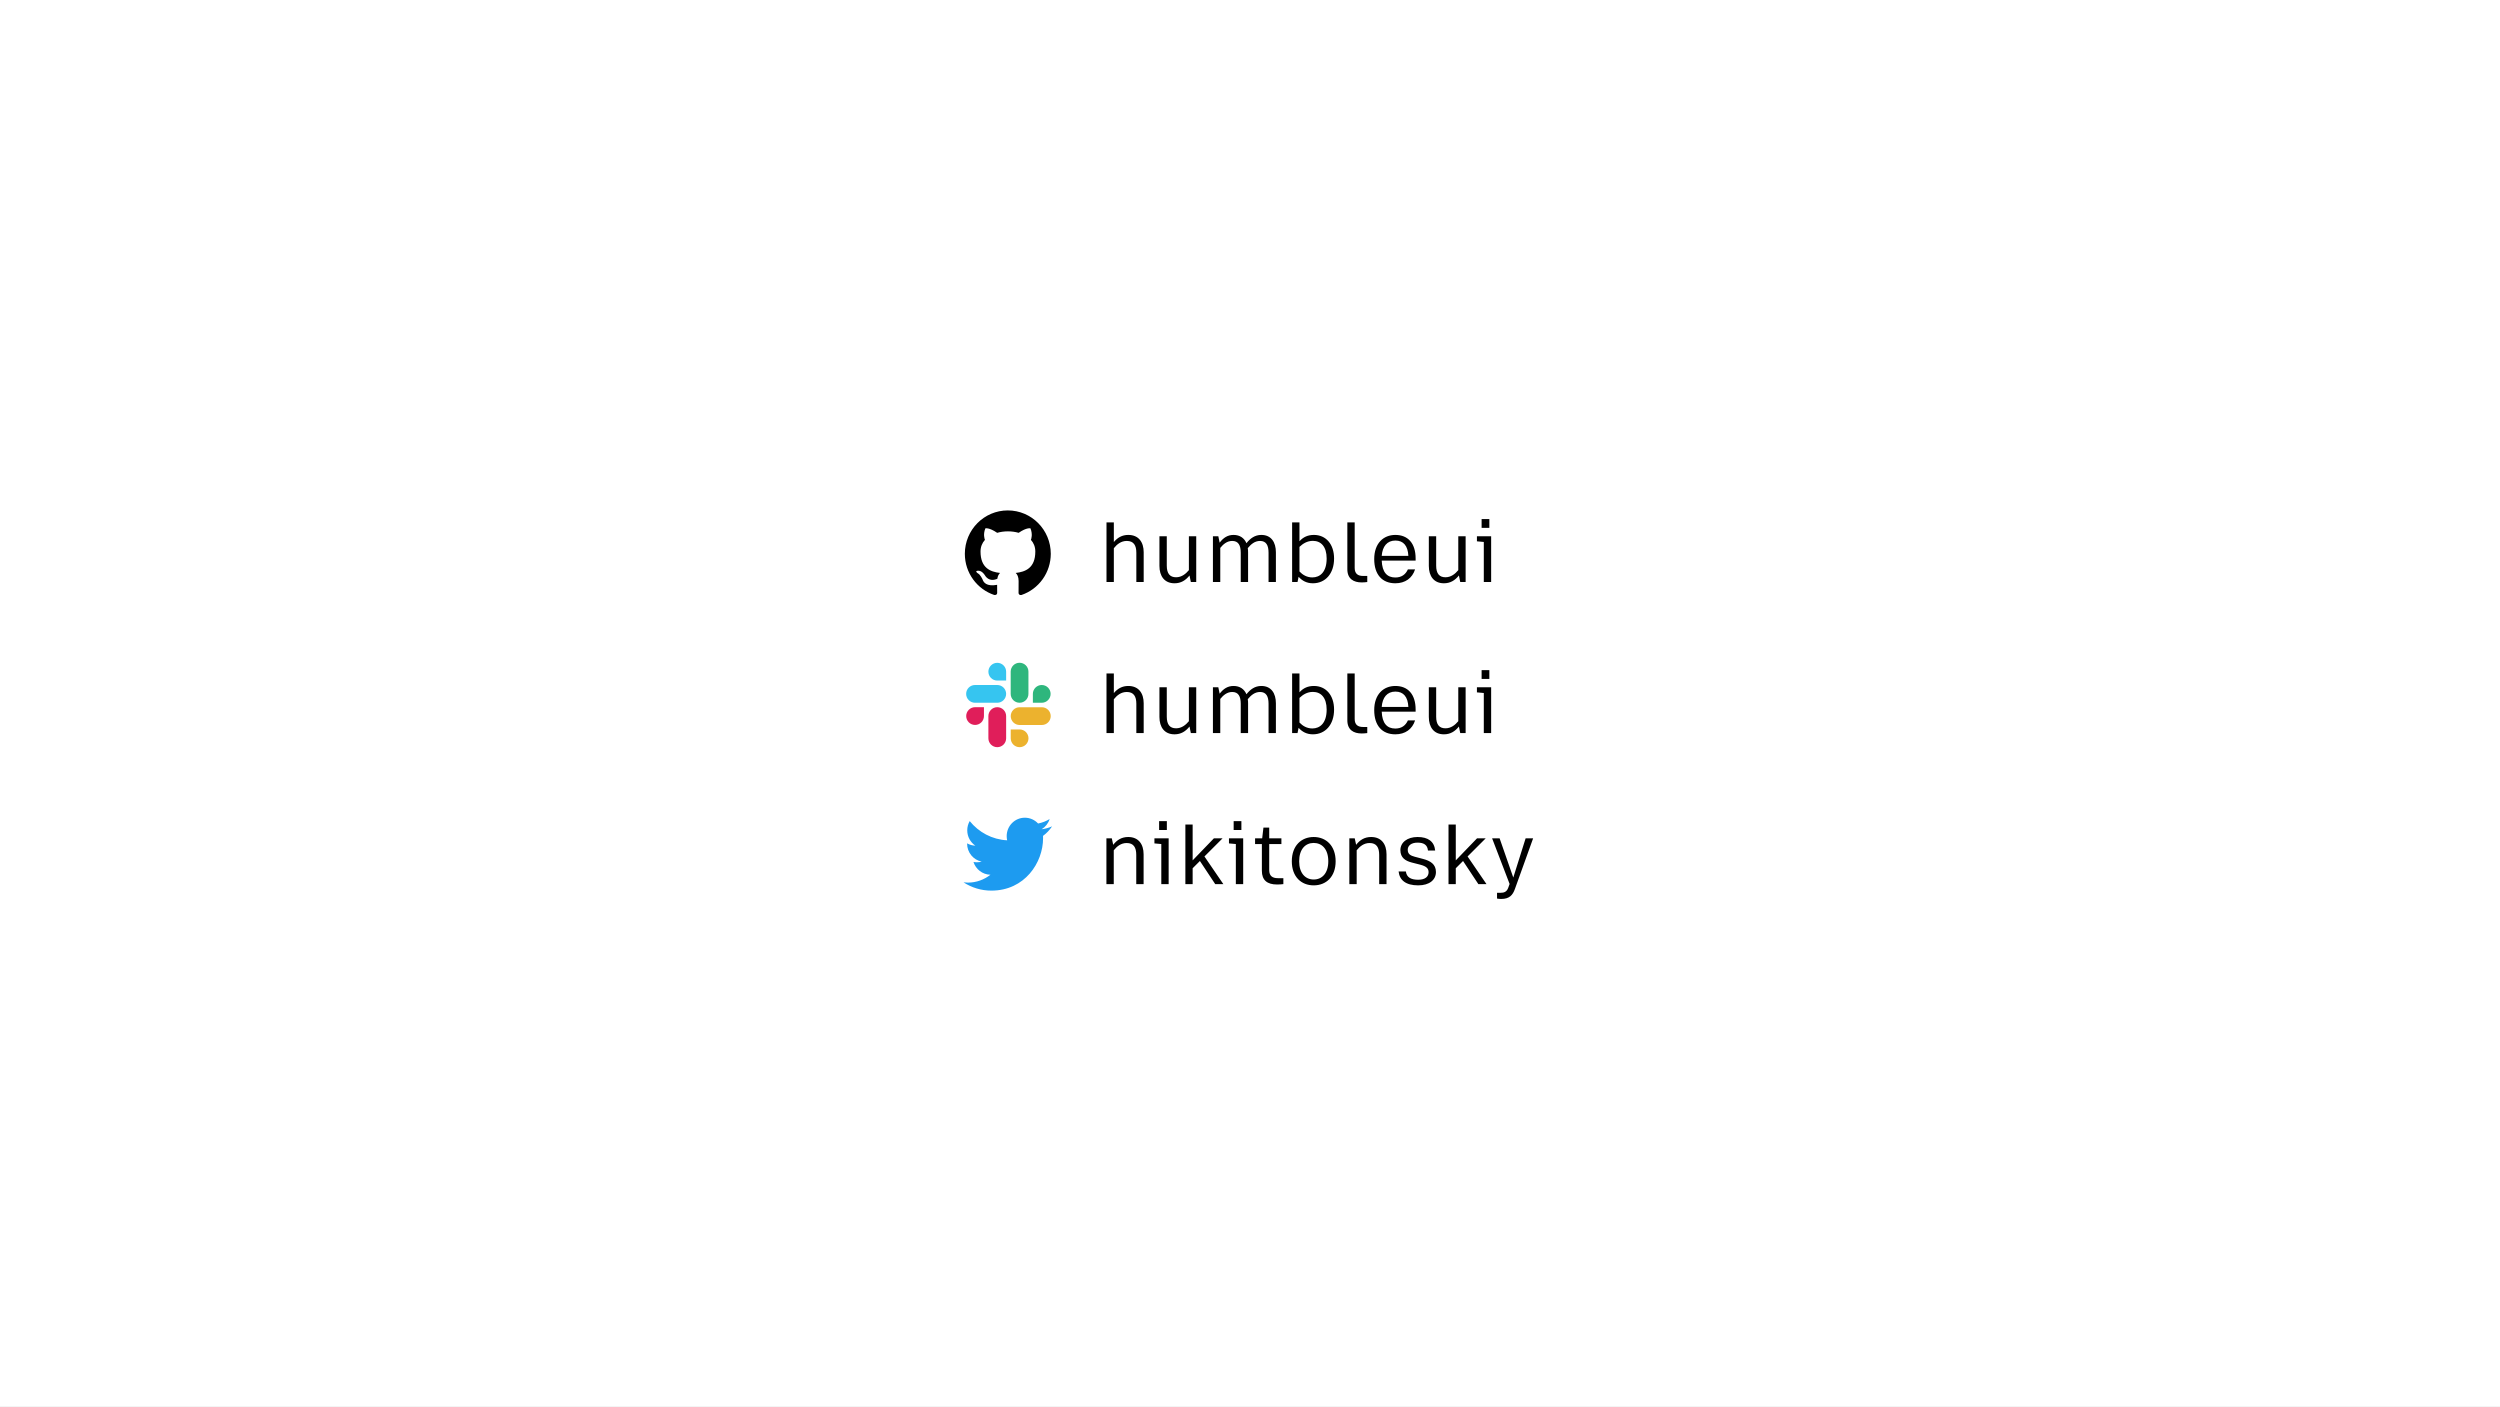
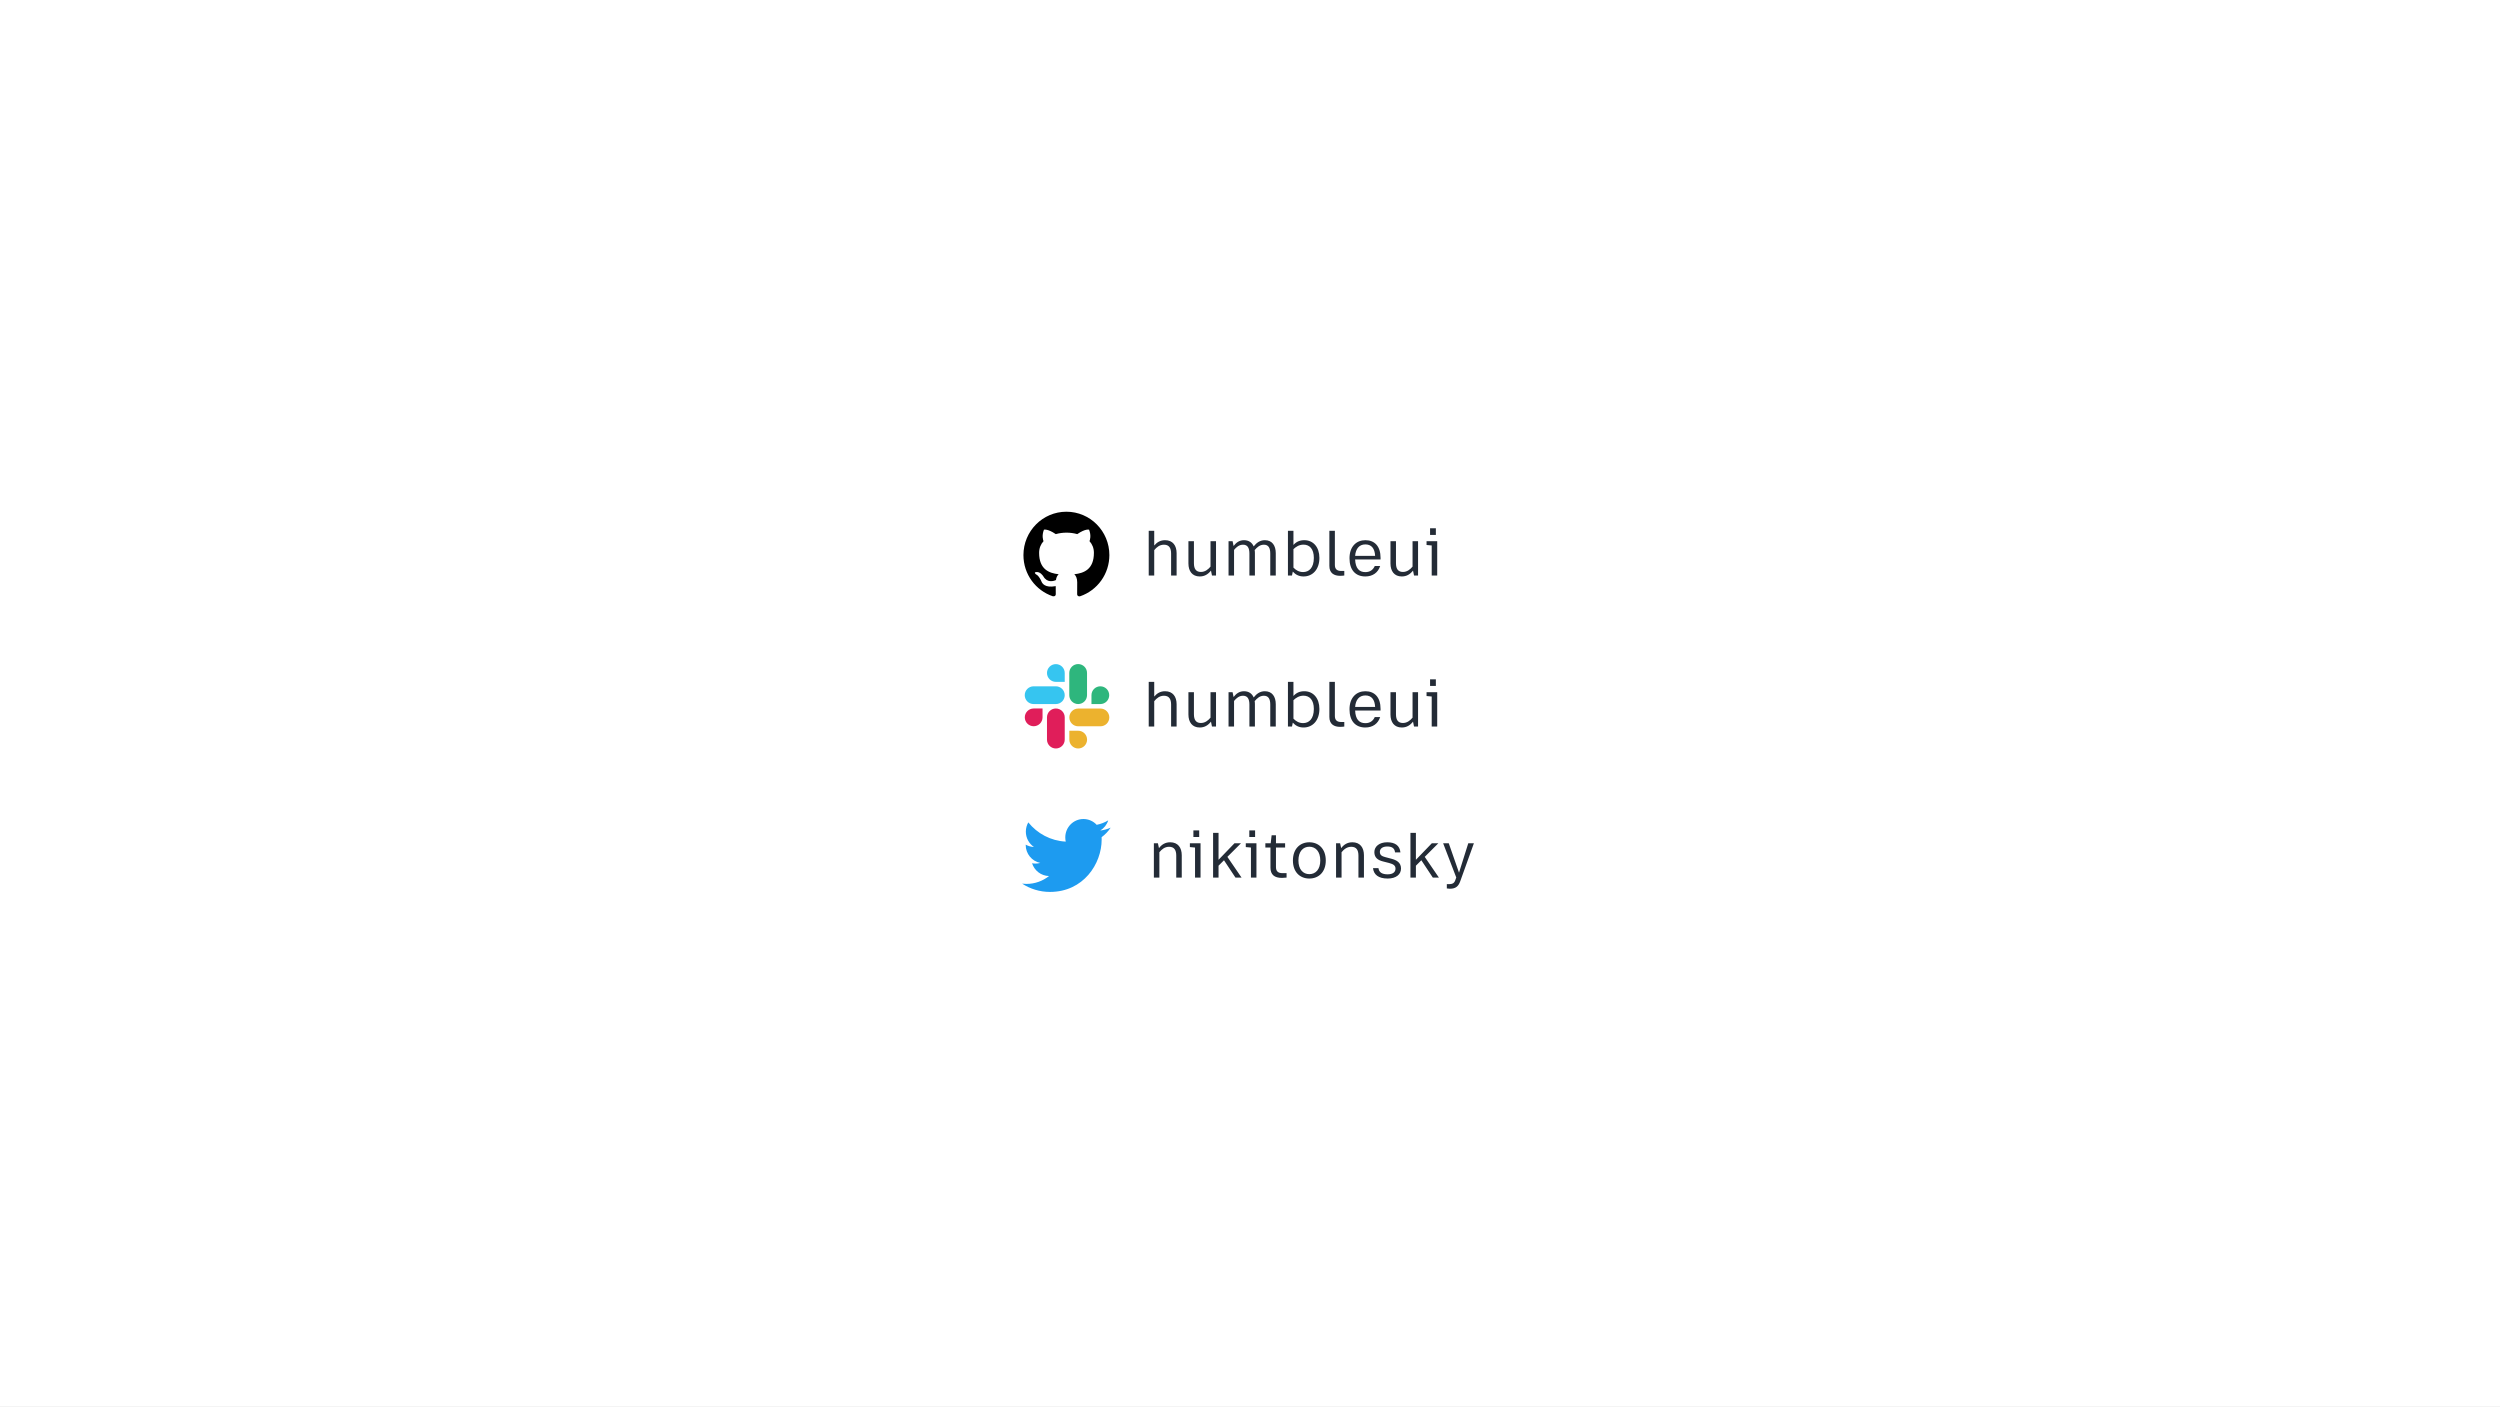
<svg xmlns="http://www.w3.org/2000/svg" width="1920" height="1080" viewBox="0 0 1920 1080" fill="none">
  <rect width="1920" height="1080" fill="white" />
-   <path d="M808 634.631C805.499 635.753 802.813 636.512 799.989 636.855C802.87 635.107 805.08 632.333 806.122 629.032C803.427 630.652 800.441 631.83 797.264 632.461C794.718 629.718 791.094 628 787.081 628C779.379 628 773.132 634.33 773.132 642.141C773.132 643.246 773.257 644.32 773.491 645.358C761.892 644.766 751.617 639.137 744.735 630.585C743.537 632.679 742.848 635.107 742.848 637.692C742.848 642.596 745.313 646.927 749.053 649.46C746.765 649.385 744.615 648.75 742.734 647.691V647.873C742.734 654.722 747.541 660.437 753.926 661.735C752.752 662.057 751.521 662.227 750.251 662.227C749.353 662.227 748.475 662.142 747.625 661.978C749.401 667.592 754.552 671.683 760.658 671.792C755.881 675.585 749.865 677.846 743.33 677.846C742.204 677.846 741.093 677.779 740 677.649C746.175 681.663 753.507 684 761.383 684C787.048 684 801.079 662.461 801.079 643.78C801.079 643.173 801.064 642.56 801.037 641.953C803.762 639.956 806.128 637.471 807.994 634.64L808 634.631Z" fill="#1D9BF0" />
-   <path d="M866.467 642.82C861.487 642.82 857.827 645.04 854.947 648.82L853.867 643.84H849.727V679H855.367V653.02C857.827 649.96 860.947 647.44 865.327 647.44C870.607 647.44 872.647 650.86 872.647 656.5V679H878.287V656.14C878.287 648.34 874.387 642.82 866.467 642.82ZM890.202 630.64V637.42H896.142V630.64H890.202ZM897.522 643.84H886.602V647.74L891.882 648.22V679H897.522V643.84ZM939.531 679L925.011 657.76L938.931 643.84H932.271L915.951 660.76V633.22H910.371V679H915.951V666.82L921.531 661.24L933.291 679H939.531ZM947.448 630.64V637.42H953.388V630.64H947.448ZM954.768 643.84H943.848V647.74L949.128 648.22V679H954.768V643.84ZM981.417 674.44C977.037 674.44 974.757 672.58 974.757 668.26V648.22H984.117V643.84H974.757V635.62H970.317L969.357 643.84H963.897V648.22H969.117V668.74C969.117 676.06 973.257 679.3 980.817 679.3C982.437 679.3 984.237 679.18 985.617 679V674.44H981.417ZM1008.91 679.96C1018.45 679.96 1025.77 673.36 1025.77 661.48C1025.77 649.48 1018.39 642.82 1008.91 642.82C999.493 642.82 992.113 649.42 992.113 661.48C992.113 673.36 999.373 679.96 1008.91 679.96ZM1008.91 675.46C1002.55 675.46 997.753 670.66 997.753 661.48C997.753 652.18 1002.55 647.38 1008.91 647.38C1015.33 647.38 1020.13 652.18 1020.13 661.48C1020.13 670.66 1015.33 675.46 1008.91 675.46ZM1053.03 642.82C1048.05 642.82 1044.39 645.04 1041.51 648.82L1040.43 643.84H1036.29V679H1041.93V653.02C1044.39 649.96 1047.51 647.44 1051.89 647.44C1057.17 647.44 1059.21 650.86 1059.21 656.5V679H1064.85V656.14C1064.85 648.34 1060.95 642.82 1053.03 642.82ZM1089.18 679.96C1097.82 679.96 1102.8 675.7 1102.8 669.7C1102.8 663.64 1098.42 661.12 1092.96 659.68L1086.6 658C1083.66 657.16 1081.14 656.26 1081.14 652.6C1081.14 649.48 1083.78 647.14 1088.7 647.14C1093.5 647.14 1096.26 648.88 1096.68 653.2H1102.2C1101.54 646.24 1096.74 642.82 1088.7 642.82C1080.66 642.82 1075.5 647.08 1075.5 652.9C1075.5 658.84 1079.46 661.18 1084.32 662.44L1090.68 664.06C1095.24 665.26 1097.16 666.82 1097.16 669.82C1097.16 673.18 1094.64 675.64 1089.18 675.64C1083.54 675.64 1080.3 673.78 1079.7 669.28H1074.12C1074.84 676 1079.7 679.96 1089.18 679.96ZM1141.62 679L1127.1 657.76L1141.02 643.84H1134.36L1118.04 660.76V633.22H1112.46V679H1118.04V666.82L1123.62 661.24L1135.38 679H1141.62ZM1152.9 690.4C1159.2 690.4 1161.78 687.46 1163.46 682.72L1177.44 643.84H1171.68L1162.2 673.96L1151.7 643.84H1145.94L1159.38 678.88L1158.3 681.88C1157.16 685 1155 685.66 1152.54 685.66H1149.72V690.1C1150.56 690.28 1151.82 690.4 1152.9 690.4Z" fill="black" />
-   <path fill-rule="evenodd" clip-rule="evenodd" d="M774 392C755.767 392 741 406.912 741 425.322C741 440.067 750.446 452.521 763.564 456.936C765.214 457.228 765.832 456.228 765.832 455.354C765.832 454.562 765.791 451.938 765.791 449.147C757.5 450.688 755.355 447.106 754.695 445.232C754.324 444.274 752.715 441.317 751.312 440.525C750.157 439.9 748.507 438.359 751.271 438.318C753.87 438.276 755.726 440.733 756.345 441.733C759.315 446.773 764.059 445.357 765.956 444.482C766.245 442.316 767.111 440.858 768.06 440.025C760.717 439.192 753.045 436.318 753.045 423.573C753.045 419.949 754.324 416.95 756.428 414.617C756.098 413.784 754.942 410.369 756.757 405.787C756.757 405.787 759.521 404.912 765.832 409.203C768.472 408.453 771.278 408.078 774.083 408.078C776.888 408.078 779.693 408.453 782.333 409.203C788.644 404.871 791.408 405.787 791.408 405.787C793.223 410.369 792.068 413.784 791.738 414.617C793.841 416.95 795.12 419.907 795.12 423.573C795.12 436.36 787.406 439.192 780.064 440.025C781.26 441.067 782.291 443.066 782.291 446.19C782.291 450.647 782.25 454.229 782.25 455.354C782.25 456.228 782.869 457.27 784.519 456.936C791.07 454.703 796.762 450.452 800.795 444.781C804.828 439.109 806.998 432.304 807 425.322C807 406.912 792.233 392 774 392Z" fill="black" />
-   <path d="M866.529 410.82C861.789 410.82 858.309 412.86 855.429 416.28V401.22H849.789V447H855.429V421.02C857.889 417.96 861.009 415.44 865.389 415.44C870.669 415.44 872.709 418.86 872.709 424.5V447H878.349V424.14C878.349 416.34 874.449 410.82 866.529 410.82ZM913.065 437.88C910.665 440.76 907.485 443.34 903.225 443.34C898.545 443.34 896.085 440.58 896.085 434.4V411.84H890.445V434.64C890.445 442.5 894.345 447.96 902.025 447.96C906.945 447.96 910.545 445.74 913.545 441.96L914.565 447H918.705V411.84H913.065V437.88ZM968.727 410.82C963.747 410.82 960.207 413.46 957.267 417.18C955.587 413.28 952.287 410.82 947.367 410.82C942.807 410.82 939.507 413.04 936.687 416.76L935.667 411.84H931.527V447H937.167V420.78C939.507 417.9 942.387 415.44 946.347 415.44C951.027 415.44 952.887 418.74 952.887 424.5V447H958.527V424.14C958.527 423 958.467 421.98 958.287 420.96C960.687 418.08 963.567 415.44 967.707 415.44C972.447 415.44 974.247 418.8 974.247 424.5V447H979.887V424.14C979.887 416.4 976.227 410.82 968.727 410.82ZM1009.09 410.82C1004.53 410.82 1000.93 412.38 997.988 415.68V401.22H992.348V447H996.488L997.328 442.98C1000.03 445.98 1003.51 447.96 1008.31 447.96C1017.79 447.96 1024.57 440.64 1024.57 428.94C1024.57 417.96 1018.33 410.82 1009.09 410.82ZM1007.89 443.46C1003.69 443.46 1000.45 441.48 997.988 438.9V420C1000.57 417.54 1003.87 415.38 1008.31 415.38C1014.49 415.38 1018.87 419.76 1018.87 428.94C1018.87 439.32 1013.77 443.46 1007.89 443.46ZM1046.76 442.32C1042.98 442.32 1040.4 440.7 1040.4 436.2V401.22H1034.76V437.04C1034.7 444.6 1039.62 447.3 1045.74 447.3C1047.36 447.3 1048.5 447.18 1050.06 447V442.32H1046.76ZM1087.2 428.94C1087.2 417.12 1081.2 410.82 1071.66 410.82C1062.48 410.82 1055.4 417.24 1055.4 429.36C1055.4 441.36 1061.58 447.96 1071.6 447.96C1079.22 447.96 1084.62 444 1086.78 437.28H1081.26C1079.46 441.3 1076.28 443.52 1071.6 443.52C1065.3 443.52 1061.52 439.56 1061.16 430.56H1087.2V428.94ZM1061.16 426.9C1061.7 419.7 1065.24 415.14 1071.66 415.14C1077.96 415.14 1081.26 419.34 1081.62 426.9H1061.16ZM1119.96 437.88C1117.56 440.76 1114.38 443.34 1110.12 443.34C1105.44 443.34 1102.98 440.58 1102.98 434.4V411.84H1097.34V434.64C1097.34 442.5 1101.24 447.96 1108.92 447.96C1113.84 447.96 1117.44 445.74 1120.44 441.96L1121.46 447H1125.6V411.84H1119.96V437.88ZM1137.88 398.64V405.42H1143.82V398.64H1137.88ZM1145.2 411.84H1134.28V415.74L1139.56 416.22V447H1145.2V411.84Z" fill="black" />
-   <path d="M866.529 526.82C861.789 526.82 858.309 528.86 855.429 532.28V517.22H849.789V563H855.429V537.02C857.889 533.96 861.009 531.44 865.389 531.44C870.669 531.44 872.709 534.86 872.709 540.5V563H878.349V540.14C878.349 532.34 874.449 526.82 866.529 526.82ZM913.065 553.88C910.665 556.76 907.485 559.34 903.225 559.34C898.545 559.34 896.085 556.58 896.085 550.4V527.84H890.445V550.64C890.445 558.5 894.345 563.96 902.025 563.96C906.945 563.96 910.545 561.74 913.545 557.96L914.565 563H918.705V527.84H913.065V553.88ZM968.727 526.82C963.747 526.82 960.207 529.46 957.267 533.18C955.587 529.28 952.287 526.82 947.367 526.82C942.807 526.82 939.507 529.04 936.687 532.76L935.667 527.84H931.527V563H937.167V536.78C939.507 533.9 942.387 531.44 946.347 531.44C951.027 531.44 952.887 534.74 952.887 540.5V563H958.527V540.14C958.527 539 958.467 537.98 958.287 536.96C960.687 534.08 963.567 531.44 967.707 531.44C972.447 531.44 974.247 534.8 974.247 540.5V563H979.887V540.14C979.887 532.4 976.227 526.82 968.727 526.82ZM1009.09 526.82C1004.53 526.82 1000.93 528.38 997.988 531.68V517.22H992.348V563H996.488L997.328 558.98C1000.03 561.98 1003.51 563.96 1008.31 563.96C1017.79 563.96 1024.57 556.64 1024.57 544.94C1024.57 533.96 1018.33 526.82 1009.09 526.82ZM1007.89 559.46C1003.69 559.46 1000.45 557.48 997.988 554.9V536C1000.57 533.54 1003.87 531.38 1008.31 531.38C1014.49 531.38 1018.87 535.76 1018.87 544.94C1018.87 555.32 1013.77 559.46 1007.89 559.46ZM1046.76 558.32C1042.98 558.32 1040.4 556.7 1040.4 552.2V517.22H1034.76V553.04C1034.7 560.6 1039.62 563.3 1045.74 563.3C1047.36 563.3 1048.5 563.18 1050.06 563V558.32H1046.76ZM1087.2 544.94C1087.2 533.12 1081.2 526.82 1071.66 526.82C1062.48 526.82 1055.4 533.24 1055.4 545.36C1055.4 557.36 1061.58 563.96 1071.6 563.96C1079.22 563.96 1084.62 560 1086.78 553.28H1081.26C1079.46 557.3 1076.28 559.52 1071.6 559.52C1065.3 559.52 1061.52 555.56 1061.16 546.56H1087.2V544.94ZM1061.16 542.9C1061.7 535.7 1065.24 531.14 1071.66 531.14C1077.96 531.14 1081.26 535.34 1081.62 542.9H1061.16ZM1119.96 553.88C1117.56 556.76 1114.38 559.34 1110.12 559.34C1105.44 559.34 1102.98 556.58 1102.98 550.4V527.84H1097.34V550.64C1097.34 558.5 1101.24 563.96 1108.92 563.96C1113.84 563.96 1117.44 561.74 1120.44 557.96L1121.46 563H1125.6V527.84H1119.96V553.88ZM1137.88 514.64V521.42H1143.82V514.64H1137.88ZM1145.2 527.84H1134.28V531.74L1139.56 532.22V563H1145.2V527.84Z" fill="black" />
-   <path d="M776.204 515.816C776.204 512.052 779.256 509 783.02 509V509C786.785 509 789.837 512.052 789.837 515.816V532.898C789.837 536.663 786.785 539.714 783.02 539.714V539.714C779.256 539.714 776.204 536.663 776.204 532.898V515.816Z" fill="#2EB67D" />
-   <path d="M793.245 532.898C793.245 529.133 796.297 526.082 800.061 526.082V526.082C803.826 526.082 806.878 529.133 806.878 532.898V532.898C806.878 536.663 803.826 539.714 800.061 539.714H793.245V532.898Z" fill="#2EB67D" />
-   <path d="M748.816 539.714C745.052 539.714 742 536.663 742 532.898V532.898C742 529.133 745.052 526.082 748.816 526.082L765.898 526.082C769.663 526.082 772.714 529.133 772.714 532.898V532.898C772.714 536.663 769.663 539.714 765.898 539.714L748.816 539.714Z" fill="#36C5F0" />
-   <path d="M765.898 522.673C762.133 522.673 759.082 519.622 759.082 515.857V515.857C759.082 512.092 762.133 509.041 765.898 509.041V509.041C769.663 509.041 772.714 512.092 772.714 515.857L772.714 522.673L765.898 522.673Z" fill="#36C5F0" />
-   <path d="M800.142 543.163C803.907 543.163 806.959 546.215 806.959 549.98V549.98C806.959 553.744 803.907 556.796 800.142 556.796L783.061 556.796C779.296 556.796 776.244 553.744 776.244 549.98V549.98C776.244 546.215 779.296 543.163 783.061 543.163L800.142 543.163Z" fill="#ECB22E" />
-   <path d="M783.061 560.204C786.825 560.204 789.877 563.256 789.877 567.021V567.021C789.877 570.785 786.825 573.837 783.061 573.837V573.837C779.296 573.837 776.244 570.785 776.244 567.021L776.244 560.204L783.061 560.204Z" fill="#ECB22E" />
-   <path d="M772.714 567.021C772.714 570.785 769.663 573.837 765.898 573.837V573.837C762.133 573.837 759.082 570.785 759.082 567.021V549.939C759.082 546.174 762.133 543.123 765.898 543.123V543.123C769.663 543.123 772.714 546.174 772.714 549.939V567.021Z" fill="#E01E5A" />
-   <path d="M755.673 549.939C755.673 553.704 752.622 556.755 748.857 556.755V556.755C745.092 556.755 742.041 553.704 742.041 549.939V549.939C742.041 546.174 745.092 543.123 748.857 543.123H755.673V549.939Z" fill="#E01E5A" />
+   <path d="M853 635.631C850.499 636.753 847.813 637.512 844.989 637.855C847.87 636.107 850.08 633.333 851.122 630.032C848.427 631.652 845.441 632.83 842.264 633.461C839.718 630.718 836.094 629 832.081 629C824.379 629 818.132 635.33 818.132 643.141C818.132 644.246 818.257 645.32 818.491 646.358C806.892 645.766 796.617 640.137 789.735 631.585C788.537 633.679 787.848 636.107 787.848 638.692C787.848 643.596 790.313 647.927 794.053 650.46C791.765 650.385 789.615 649.75 787.734 648.691V648.873C787.734 655.722 792.541 661.437 798.926 662.735C797.752 663.057 796.521 663.227 795.251 663.227C794.353 663.227 793.475 663.142 792.625 662.978C794.401 668.592 799.552 672.683 805.658 672.792C800.881 676.585 794.865 678.846 788.33 678.846C787.204 678.846 786.093 678.779 785 678.649C791.175 682.663 798.507 685 806.383 685C832.048 685 846.079 663.461 846.079 644.78C846.079 644.173 846.064 643.56 846.037 642.953C848.762 640.956 851.128 638.471 852.994 635.64L853 635.631Z" fill="#1D9BF0" />
+   <path d="M898.725 646.865C894.99 646.865 892.245 648.53 890.085 651.365L889.275 647.63H886.17V674H890.4V654.515C892.245 652.22 894.585 650.33 897.87 650.33C901.83 650.33 903.36 652.895 903.36 657.125V674H907.59V656.855C907.59 651.005 904.665 646.865 898.725 646.865ZM916.527 637.73V642.815H920.982V637.73H916.527ZM922.017 647.63H913.827V650.555L917.787 650.915V674H922.017V647.63ZM953.523 674L942.633 658.07L953.073 647.63H948.078L935.838 660.32V639.665H931.653V674H935.838V664.865L940.023 660.68L948.843 674H953.523ZM959.461 637.73V642.815H963.916V637.73H959.461ZM964.951 647.63H956.761V650.555L960.721 650.915V674H964.951V647.63ZM984.938 670.58C981.653 670.58 979.943 669.185 979.943 665.945V650.915H986.963V647.63H979.943V641.465H976.613L975.893 647.63H971.798V650.915H975.713V666.305C975.713 671.795 978.818 674.225 984.488 674.225C985.703 674.225 987.053 674.135 988.088 674V670.58H984.938ZM1005.56 674.72C1012.71 674.72 1018.2 669.77 1018.2 660.86C1018.2 651.86 1012.67 646.865 1005.56 646.865C998.495 646.865 992.96 651.815 992.96 660.86C992.96 669.77 998.405 674.72 1005.56 674.72ZM1005.56 671.345C1000.79 671.345 997.19 667.745 997.19 660.86C997.19 653.885 1000.79 650.285 1005.56 650.285C1010.37 650.285 1013.97 653.885 1013.97 660.86C1013.97 667.745 1010.37 671.345 1005.56 671.345ZM1038.65 646.865C1034.91 646.865 1032.17 648.53 1030.01 651.365L1029.2 647.63H1026.09V674H1030.32V654.515C1032.17 652.22 1034.51 650.33 1037.79 650.33C1041.75 650.33 1043.28 652.895 1043.28 657.125V674H1047.51V656.855C1047.51 651.005 1044.59 646.865 1038.65 646.865ZM1065.76 674.72C1072.24 674.72 1075.98 671.525 1075.98 667.025C1075.98 662.48 1072.69 660.59 1068.6 659.51L1063.83 658.25C1061.62 657.62 1059.73 656.945 1059.73 654.2C1059.73 651.86 1061.71 650.105 1065.4 650.105C1069 650.105 1071.07 651.41 1071.39 654.65H1075.53C1075.03 649.43 1071.43 646.865 1065.4 646.865C1059.37 646.865 1055.5 650.06 1055.5 654.425C1055.5 658.88 1058.47 660.635 1062.12 661.58L1066.89 662.795C1070.31 663.695 1071.75 664.865 1071.75 667.115C1071.75 669.635 1069.86 671.48 1065.76 671.48C1061.53 671.48 1059.1 670.085 1058.65 666.71H1054.47C1055.01 671.75 1058.65 674.72 1065.76 674.72ZM1105.09 674L1094.2 658.07L1104.64 647.63H1099.65L1087.41 660.32V639.665H1083.22V674H1087.41V664.865L1091.59 660.68L1100.41 674H1105.09ZM1113.55 682.55C1118.27 682.55 1120.21 680.345 1121.47 676.79L1131.95 647.63H1127.63L1120.52 670.22L1112.65 647.63H1108.33L1118.41 673.91L1117.6 676.16C1116.74 678.5 1115.12 678.995 1113.28 678.995H1111.16V682.325C1111.79 682.46 1112.74 682.55 1113.55 682.55Z" fill="#232B36" />
+   <path fill-rule="evenodd" clip-rule="evenodd" d="M819 393C800.767 393 786 407.912 786 426.322C786 441.067 795.446 453.521 808.564 457.936C810.214 458.228 810.832 457.228 810.832 456.354C810.832 455.562 810.791 452.938 810.791 450.147C802.5 451.688 800.355 448.106 799.695 446.232C799.324 445.274 797.715 442.317 796.312 441.525C795.157 440.9 793.507 439.359 796.271 439.318C798.87 439.276 800.726 441.733 801.345 442.733C804.315 447.773 809.059 446.357 810.956 445.482C811.245 443.316 812.111 441.858 813.06 441.025C805.717 440.192 798.045 437.318 798.045 424.573C798.045 420.949 799.324 417.95 801.428 415.617C801.098 414.784 799.942 411.369 801.757 406.787C801.757 406.787 804.521 405.912 810.832 410.203C813.472 409.453 816.278 409.078 819.083 409.078C821.888 409.078 824.693 409.453 827.333 410.203C833.644 405.871 836.408 406.787 836.408 406.787C838.223 411.369 837.068 414.784 836.738 415.617C838.841 417.95 840.12 420.907 840.12 424.573C840.12 437.36 832.406 440.192 825.064 441.025C826.26 442.067 827.291 444.066 827.291 447.19C827.291 451.647 827.25 455.229 827.25 456.354C827.25 457.228 827.869 458.27 829.519 457.936C836.07 455.703 841.762 451.452 845.795 445.781C849.828 440.109 851.998 433.304 852 426.322C852 407.912 837.233 393 819 393Z" fill="black" />
+   <path d="M894.772 414.865C891.217 414.865 888.607 416.395 886.447 418.96V407.665H882.217V442H886.447V422.515C888.292 420.22 890.632 418.33 893.917 418.33C897.877 418.33 899.407 420.895 899.407 425.125V442H903.637V424.855C903.637 419.005 900.712 414.865 894.772 414.865ZM929.674 435.16C927.874 437.32 925.489 439.255 922.294 439.255C918.784 439.255 916.939 437.185 916.939 432.55V415.63H912.709V432.73C912.709 438.625 915.634 442.72 921.394 442.72C925.084 442.72 927.784 441.055 930.034 438.22L930.799 442H933.904V415.63H929.674V435.16ZM971.421 414.865C967.686 414.865 965.031 416.845 962.826 419.635C961.566 416.71 959.091 414.865 955.401 414.865C951.981 414.865 949.506 416.53 947.391 419.32L946.626 415.63H943.521V442H947.751V422.335C949.506 420.175 951.666 418.33 954.636 418.33C958.146 418.33 959.541 420.805 959.541 425.125V442H963.771V424.855C963.771 424 963.726 423.235 963.591 422.47C965.391 420.31 967.551 418.33 970.656 418.33C974.211 418.33 975.561 420.85 975.561 425.125V442H979.791V424.855C979.791 419.05 977.046 414.865 971.421 414.865ZM1001.69 414.865C998.271 414.865 995.571 416.035 993.366 418.51V407.665H989.136V442H992.241L992.871 438.985C994.896 441.235 997.506 442.72 1001.11 442.72C1008.22 442.72 1013.3 437.23 1013.3 428.455C1013.3 420.22 1008.62 414.865 1001.69 414.865ZM1000.79 439.345C997.641 439.345 995.211 437.86 993.366 435.925V421.75C995.301 419.905 997.776 418.285 1001.11 418.285C1005.74 418.285 1009.03 421.57 1009.03 428.455C1009.03 436.24 1005.2 439.345 1000.79 439.345ZM1029.95 438.49C1027.11 438.49 1025.18 437.275 1025.18 433.9V407.665H1020.95V434.53C1020.9 440.2 1024.59 442.225 1029.18 442.225C1030.4 442.225 1031.25 442.135 1032.42 442V438.49H1029.95ZM1060.27 428.455C1060.27 419.59 1055.77 414.865 1048.62 414.865C1041.73 414.865 1036.42 419.68 1036.42 428.77C1036.42 437.77 1041.06 442.72 1048.57 442.72C1054.29 442.72 1058.34 439.75 1059.96 434.71H1055.82C1054.47 437.725 1052.08 439.39 1048.57 439.39C1043.85 439.39 1041.01 436.42 1040.74 429.67H1060.27V428.455ZM1040.74 426.925C1041.15 421.525 1043.8 418.105 1048.62 418.105C1053.34 418.105 1055.82 421.255 1056.09 426.925H1040.74ZM1084.84 435.16C1083.04 437.32 1080.66 439.255 1077.46 439.255C1073.95 439.255 1072.11 437.185 1072.11 432.55V415.63H1067.88V432.73C1067.88 438.625 1070.8 442.72 1076.56 442.72C1080.25 442.72 1082.95 441.055 1085.2 438.22L1085.97 442H1089.07V415.63H1084.84V435.16ZM1098.29 405.73V410.815H1102.74V405.73H1098.29ZM1103.78 415.63H1095.59V418.555L1099.55 418.915V442H1103.78V415.63Z" fill="#232B36" />
+   <path d="M894.772 530.865C891.217 530.865 888.607 532.395 886.447 534.96V523.665H882.217V558H886.447V538.515C888.292 536.22 890.632 534.33 893.917 534.33C897.877 534.33 899.407 536.895 899.407 541.125V558H903.637V540.855C903.637 535.005 900.712 530.865 894.772 530.865ZM929.674 551.16C927.874 553.32 925.489 555.255 922.294 555.255C918.784 555.255 916.939 553.185 916.939 548.55V531.63H912.709V548.73C912.709 554.625 915.634 558.72 921.394 558.72C925.084 558.72 927.784 557.055 930.034 554.22L930.799 558H933.904V531.63H929.674V551.16ZM971.421 530.865C967.686 530.865 965.031 532.845 962.826 535.635C961.566 532.71 959.091 530.865 955.401 530.865C951.981 530.865 949.506 532.53 947.391 535.32L946.626 531.63H943.521V558H947.751V538.335C949.506 536.175 951.666 534.33 954.636 534.33C958.146 534.33 959.541 536.805 959.541 541.125V558H963.771V540.855C963.771 540 963.726 539.235 963.591 538.47C965.391 536.31 967.551 534.33 970.656 534.33C974.211 534.33 975.561 536.85 975.561 541.125V558H979.791V540.855C979.791 535.05 977.046 530.865 971.421 530.865ZM1001.69 530.865C998.271 530.865 995.571 532.035 993.366 534.51V523.665H989.136V558H992.241L992.871 554.985C994.896 557.235 997.506 558.72 1001.11 558.72C1008.22 558.72 1013.3 553.23 1013.3 544.455C1013.3 536.22 1008.62 530.865 1001.69 530.865ZM1000.79 555.345C997.641 555.345 995.211 553.86 993.366 551.925V537.75C995.301 535.905 997.776 534.285 1001.11 534.285C1005.74 534.285 1009.03 537.57 1009.03 544.455C1009.03 552.24 1005.2 555.345 1000.79 555.345ZM1029.95 554.49C1027.11 554.49 1025.18 553.275 1025.18 549.9V523.665H1020.95V550.53C1020.9 556.2 1024.59 558.225 1029.18 558.225C1030.4 558.225 1031.25 558.135 1032.42 558V554.49H1029.95ZM1060.27 544.455C1060.27 535.59 1055.77 530.865 1048.62 530.865C1041.73 530.865 1036.42 535.68 1036.42 544.77C1036.42 553.77 1041.06 558.72 1048.57 558.72C1054.29 558.72 1058.34 555.75 1059.96 550.71H1055.82C1054.47 553.725 1052.08 555.39 1048.57 555.39C1043.85 555.39 1041.01 552.42 1040.74 545.67H1060.27V544.455ZM1040.74 542.925C1041.15 537.525 1043.8 534.105 1048.62 534.105C1053.34 534.105 1055.82 537.255 1056.09 542.925H1040.74ZM1084.84 551.16C1083.04 553.32 1080.66 555.255 1077.46 555.255C1073.95 555.255 1072.11 553.185 1072.11 548.55V531.63H1067.88V548.73C1067.88 554.625 1070.8 558.72 1076.56 558.72C1080.25 558.72 1082.95 557.055 1085.2 554.22L1085.97 558H1089.07V531.63H1084.84V551.16ZM1098.29 521.73V526.815H1102.74V521.73H1098.29ZM1103.78 531.63H1095.59V534.555L1099.55 534.915V558H1103.78V531.63Z" fill="#232B36" />
+   <path d="M821.204 516.816C821.204 513.052 824.256 510 828.02 510V510C831.785 510 834.837 513.052 834.837 516.816V533.898C834.837 537.663 831.785 540.714 828.02 540.714V540.714C824.256 540.714 821.204 537.663 821.204 533.898V516.816Z" fill="#2EB67D" />
+   <path d="M838.245 533.898C838.245 530.133 841.297 527.082 845.061 527.082V527.082C848.826 527.082 851.878 530.133 851.878 533.898V533.898C851.878 537.663 848.826 540.714 845.061 540.714H838.245V533.898Z" fill="#2EB67D" />
+   <path d="M793.816 540.714C790.052 540.714 787 537.663 787 533.898V533.898C787 530.133 790.052 527.082 793.816 527.082L810.898 527.082C814.663 527.082 817.714 530.133 817.714 533.898V533.898C817.714 537.663 814.663 540.714 810.898 540.714L793.816 540.714Z" fill="#36C5F0" />
+   <path d="M810.898 523.673C807.133 523.673 804.082 520.622 804.082 516.857V516.857C804.082 513.092 807.133 510.041 810.898 510.041V510.041C814.663 510.041 817.714 513.092 817.714 516.857L817.714 523.673L810.898 523.673Z" fill="#36C5F0" />
+   <path d="M845.142 544.163C848.907 544.163 851.959 547.215 851.959 550.98V550.98C851.959 554.744 848.907 557.796 845.142 557.796L828.061 557.796C824.296 557.796 821.244 554.744 821.244 550.98V550.98C821.244 547.215 824.296 544.163 828.061 544.163L845.142 544.163Z" fill="#ECB22E" />
+   <path d="M828.061 561.204C831.825 561.204 834.877 564.256 834.877 568.021V568.021C834.877 571.785 831.825 574.837 828.061 574.837V574.837C824.296 574.837 821.244 571.785 821.244 568.021L821.244 561.204L828.061 561.204Z" fill="#ECB22E" />
+   <path d="M817.714 568.021C817.714 571.785 814.663 574.837 810.898 574.837V574.837C807.133 574.837 804.082 571.785 804.082 568.021V550.939C804.082 547.174 807.133 544.123 810.898 544.123V544.123C814.663 544.123 817.714 547.174 817.714 550.939V568.021Z" fill="#E01E5A" />
+   <path d="M800.673 550.939C800.673 554.704 797.622 557.755 793.857 557.755V557.755C790.092 557.755 787.041 554.704 787.041 550.939V550.939C787.041 547.174 790.092 544.123 793.857 544.123H800.673V550.939Z" fill="#E01E5A" />
</svg>
